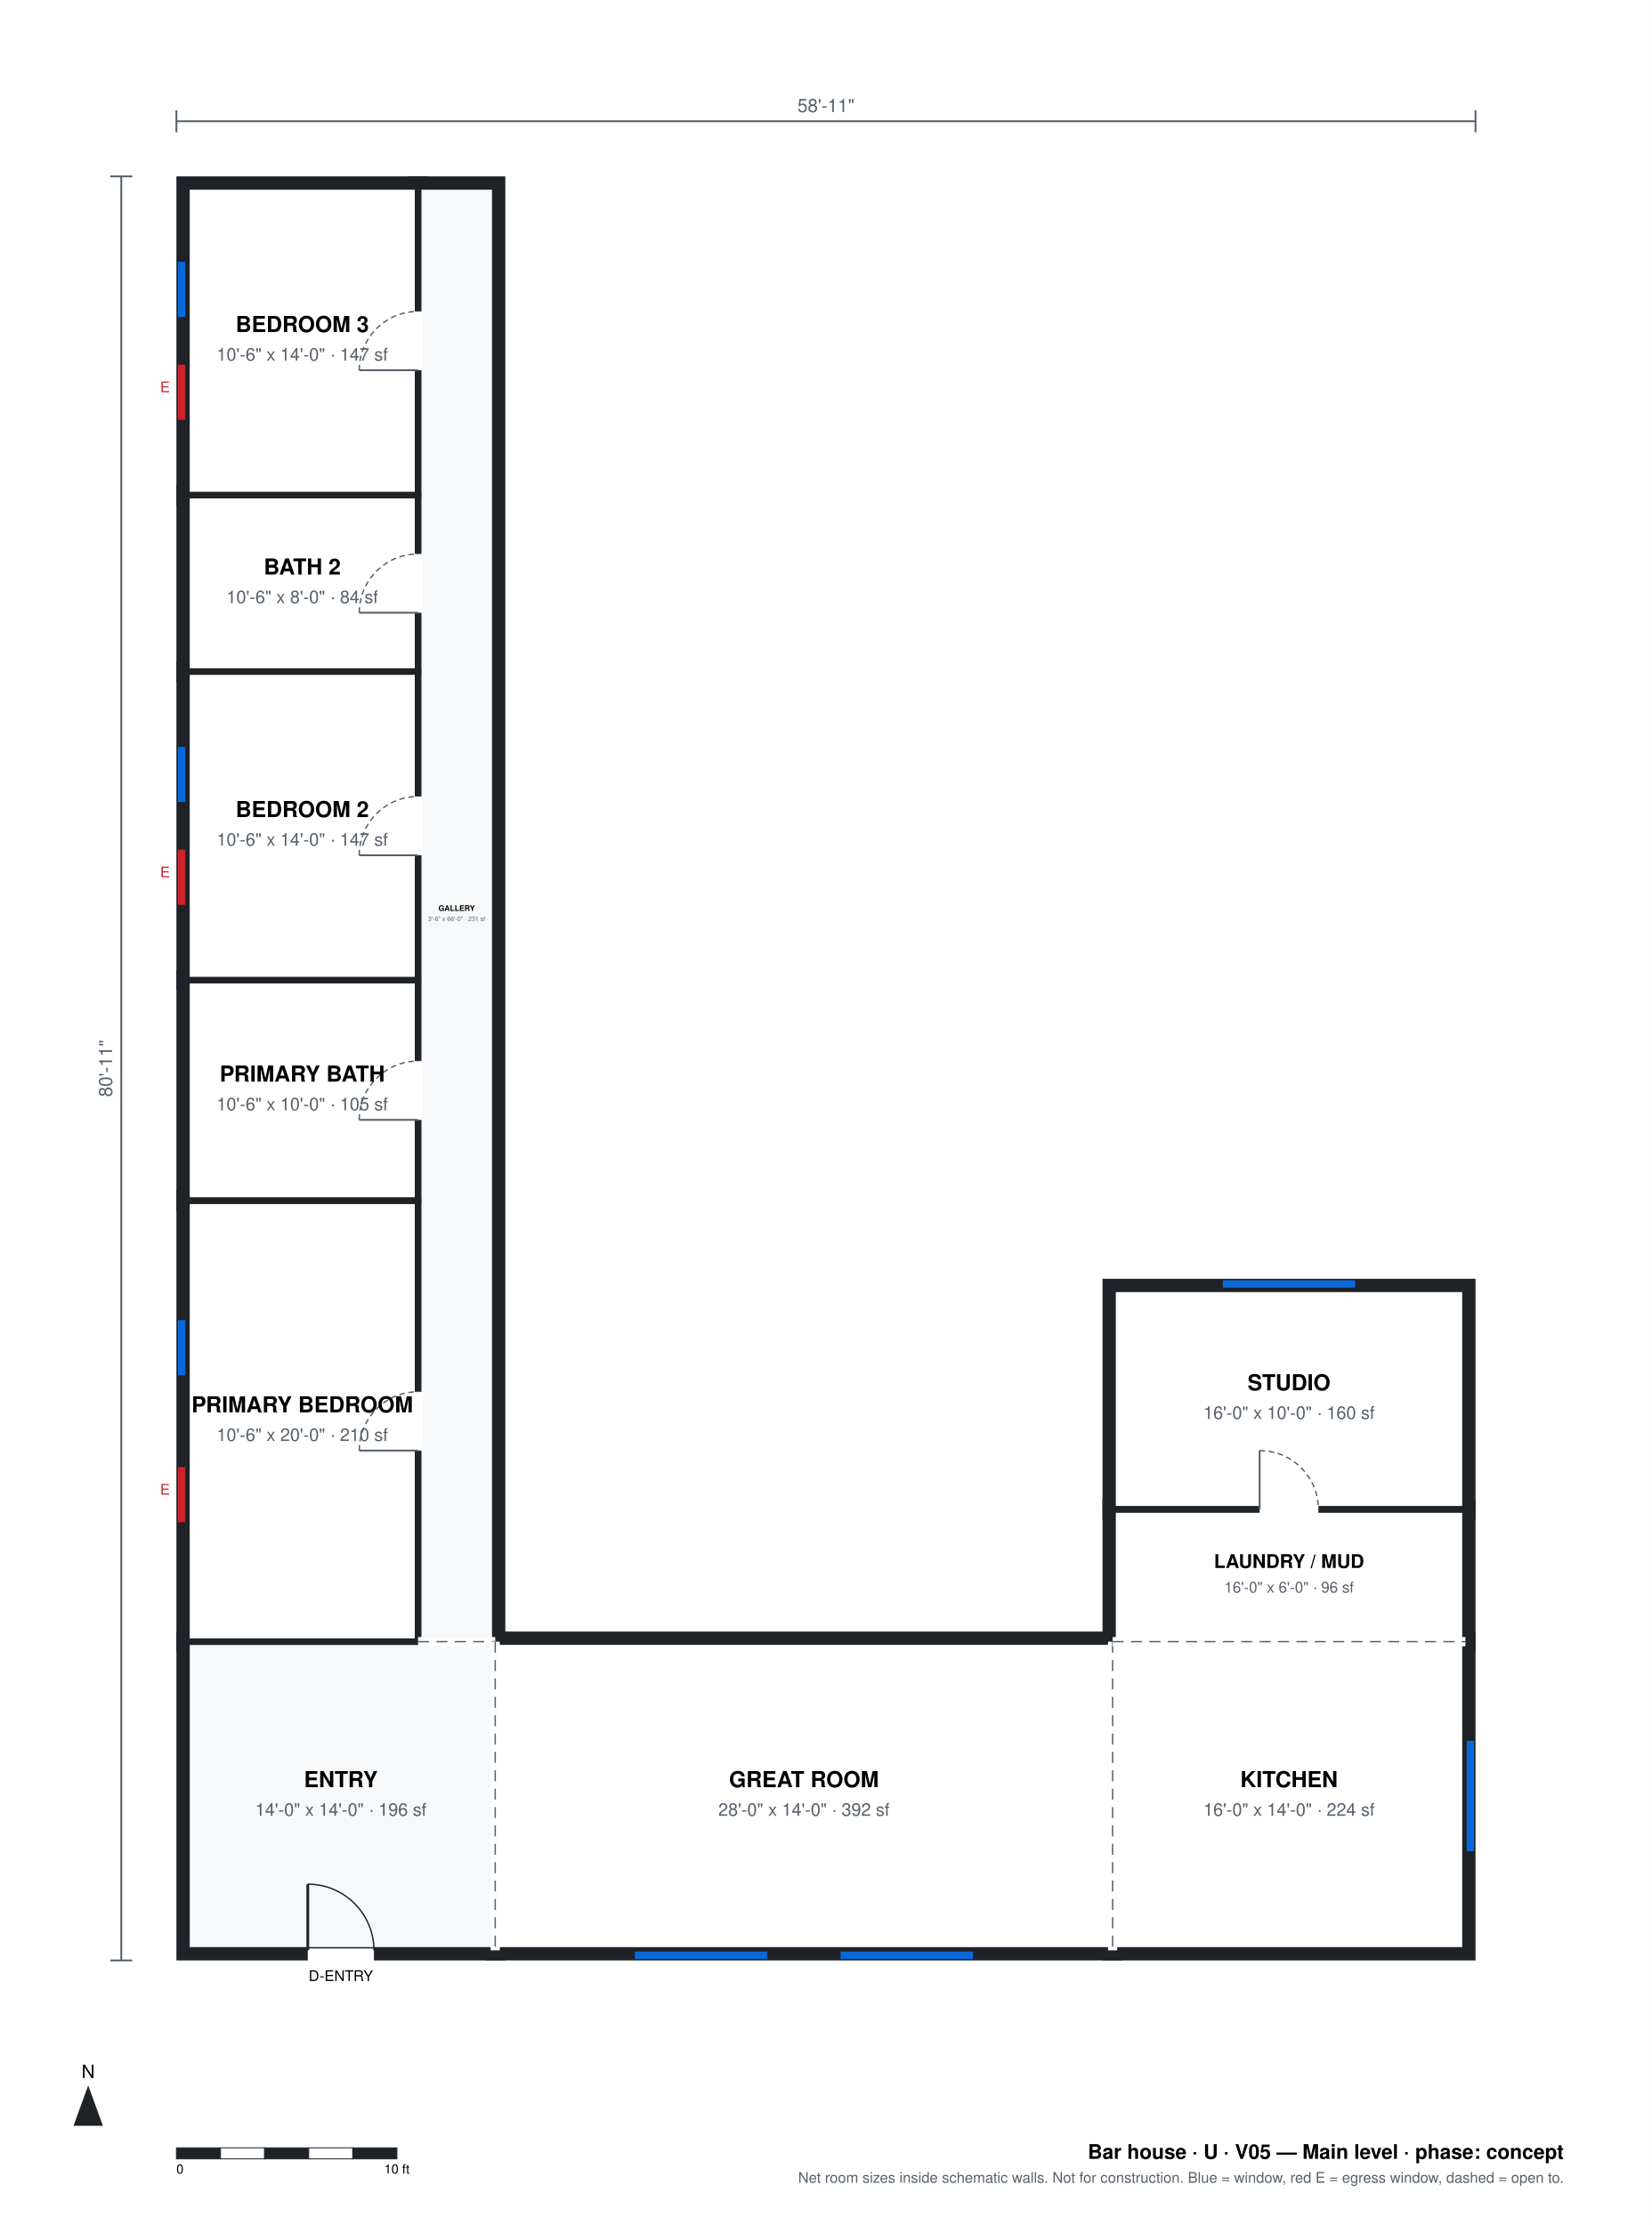
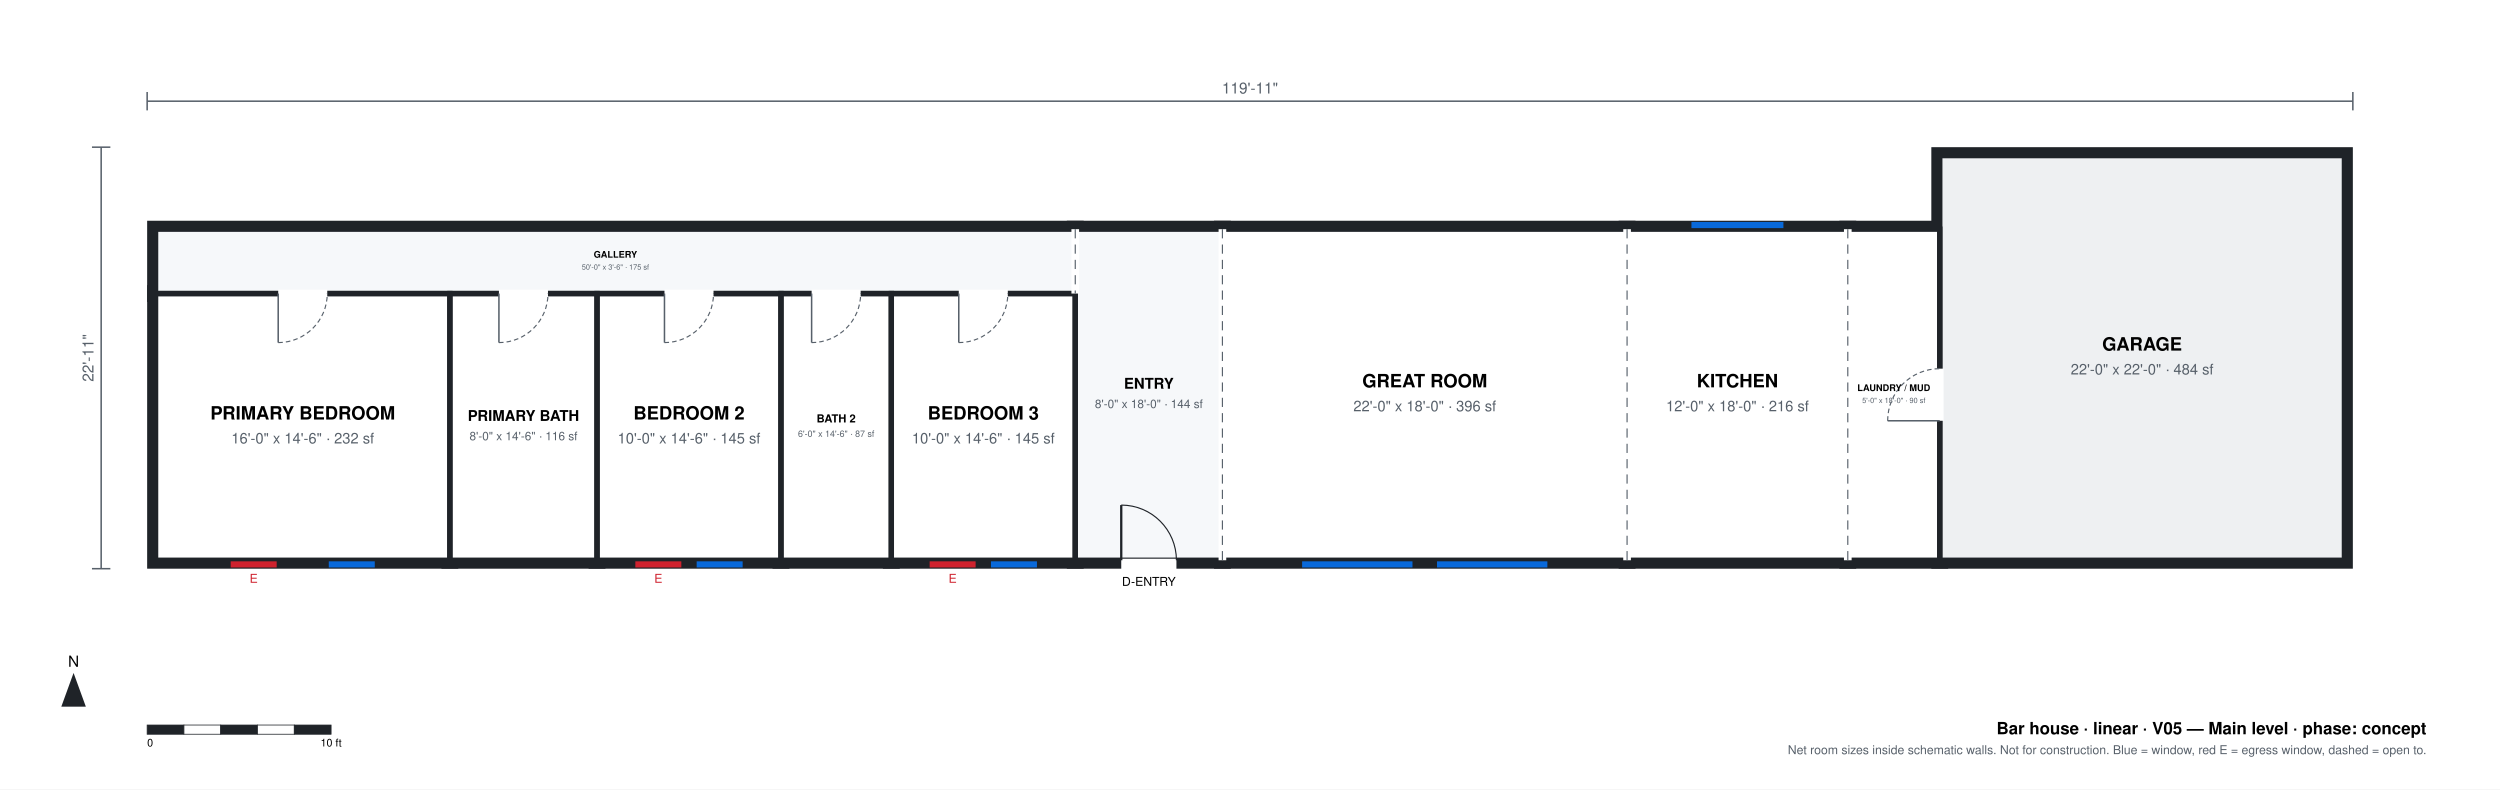
- <svg xmlns="http://www.w3.org/2000/svg" viewBox="0 0 899.0 1211.0" width="18.73in" height="25.23in" font-family="Helvetica, Arial, sans-serif">
+ <svg xmlns="http://www.w3.org/2000/svg" viewBox="0 0 1631.0 515.0" width="33.98in" height="10.73in" font-family="Helvetica, Arial, sans-serif">
  <rect width="100%" height="100%" fill="#ffffff" />
-   <rect x="96.0" y="648.0" width="137.0" height="251.0" fill="#1f2328" />
-   <rect x="96.0" y="528.0" width="137.0" height="131.0" fill="#1f2328" />
-   <rect x="96.0" y="360.0" width="137.0" height="179.0" fill="#1f2328" />
-   <rect x="96.0" y="264.0" width="137.0" height="107.0" fill="#1f2328" />
-   <rect x="96.0" y="96.0" width="137.0" height="179.0" fill="#1f2328" />
-   <rect x="222.0" y="96.0" width="53.0" height="803.0" fill="#1f2328" />
-   <rect x="96.0" y="888.0" width="179.0" height="179.0" fill="#1f2328" />
-   <rect x="264.0" y="888.0" width="347.0" height="179.0" fill="#1f2328" />
-   <rect x="600.0" y="888.0" width="203.0" height="179.0" fill="#1f2328" />
-   <rect x="600.0" y="816.0" width="203.0" height="83.0" fill="#1f2328" />
-   <rect x="600.0" y="696.0" width="203.0" height="131.0" fill="#1f2328" />
-   <rect x="101.5" y="653.5" width="126.0" height="240.0" fill="#ffffff" />
-   <rect x="101.5" y="533.5" width="126.0" height="120.0" fill="#ffffff" />
-   <rect x="101.5" y="365.5" width="126.0" height="168.0" fill="#ffffff" />
-   <rect x="101.5" y="269.5" width="126.0" height="96.0" fill="#ffffff" />
-   <rect x="101.5" y="101.5" width="126.0" height="168.0" fill="#ffffff" />
-   <rect x="227.5" y="101.5" width="42.0" height="792.0" fill="#f6f8fa" />
-   <rect x="101.5" y="893.5" width="168.0" height="168.0" fill="#f6f8fa" />
-   <rect x="269.5" y="893.5" width="336.0" height="168.0" fill="#ffffff" />
-   <rect x="605.5" y="893.5" width="192.0" height="168.0" fill="#ffffff" />
-   <rect x="605.5" y="821.5" width="192.0" height="72.0" fill="#ffffff" />
-   <rect x="605.5" y="701.5" width="192.0" height="120.0" fill="#ffffff" />
-   <rect x="101.5" y="653.5" width="126.0" height="240.0" fill="none" stroke="#1f2328" stroke-width="3.5" />
-   <rect x="101.5" y="533.5" width="126.0" height="120.0" fill="none" stroke="#1f2328" stroke-width="3.5" />
-   <rect x="101.5" y="365.5" width="126.0" height="168.0" fill="none" stroke="#1f2328" stroke-width="3.5" />
-   <rect x="101.5" y="269.5" width="126.0" height="96.0" fill="none" stroke="#1f2328" stroke-width="3.5" />
-   <rect x="101.5" y="101.5" width="126.0" height="168.0" fill="none" stroke="#1f2328" stroke-width="3.5" />
-   <rect x="227.5" y="101.5" width="42.0" height="792.0" fill="none" stroke="#1f2328" stroke-width="3.5" />
-   <rect x="101.5" y="893.5" width="168.0" height="168.0" fill="none" stroke="#1f2328" stroke-width="3.5" />
-   <rect x="269.5" y="893.5" width="336.0" height="168.0" fill="none" stroke="#1f2328" stroke-width="3.5" />
-   <rect x="605.5" y="893.5" width="192.0" height="168.0" fill="none" stroke="#1f2328" stroke-width="3.5" />
-   <rect x="605.5" y="821.5" width="192.0" height="72.0" fill="none" stroke="#1f2328" stroke-width="3.5" />
-   <rect x="605.5" y="701.5" width="192.0" height="120.0" fill="none" stroke="#1f2328" stroke-width="3.5" />
-   <line x1="98.8" y1="798.5" x2="98.8" y2="828.5" stroke="#cf222e" stroke-width="4" />
-   <text x="89.8" y="813.5" font-size="8" fill="#cf222e" text-anchor="middle">E</text>
-   <line x1="98.8" y1="718.5" x2="98.8" y2="748.5" stroke="#0969da" stroke-width="4" />
-   <line x1="98.8" y1="462.5" x2="98.8" y2="492.5" stroke="#cf222e" stroke-width="4" />
-   <text x="89.8" y="477.5" font-size="8" fill="#cf222e" text-anchor="middle">E</text>
-   <line x1="98.8" y1="406.5" x2="98.8" y2="436.5" stroke="#0969da" stroke-width="4" />
-   <line x1="98.8" y1="198.5" x2="98.8" y2="228.5" stroke="#cf222e" stroke-width="4" />
-   <text x="89.8" y="213.5" font-size="8" fill="#cf222e" text-anchor="middle">E</text>
-   <line x1="98.8" y1="142.5" x2="98.8" y2="172.5" stroke="#0969da" stroke-width="4" />
-   <line x1="345.5" y1="1064.2" x2="417.5" y2="1064.2" stroke="#0969da" stroke-width="4" />
-   <line x1="457.5" y1="1064.2" x2="529.5" y2="1064.2" stroke="#0969da" stroke-width="4" />
-   <line x1="800.2" y1="947.5" x2="800.2" y2="1007.5" stroke="#0969da" stroke-width="4" />
-   <line x1="665.5" y1="698.8" x2="737.5" y2="698.8" stroke="#0969da" stroke-width="4" />
-   <rect x="225.0" y="757.5" width="5" height="32.0" fill="#ffffff" />
-   <line x1="227.5" y1="789.5" x2="195.5" y2="789.5" stroke="#57606a" stroke-width="1" />
-   <path d="M 195.5 789.5 A 32.0 32.0 0 0 1 227.5 757.5" fill="none" stroke="#57606a" stroke-width="0.75" stroke-dasharray="3 2" />
-   <rect x="225.0" y="577.5" width="5" height="32.0" fill="#ffffff" />
-   <line x1="227.5" y1="609.5" x2="195.5" y2="609.5" stroke="#57606a" stroke-width="1" />
-   <path d="M 195.5 609.5 A 32.0 32.0 0 0 1 227.5 577.5" fill="none" stroke="#57606a" stroke-width="0.75" stroke-dasharray="3 2" />
-   <rect x="225.0" y="433.5" width="5" height="32.0" fill="#ffffff" />
-   <line x1="227.5" y1="465.5" x2="195.5" y2="465.5" stroke="#57606a" stroke-width="1" />
-   <path d="M 195.5 465.5 A 32.0 32.0 0 0 1 227.5 433.5" fill="none" stroke="#57606a" stroke-width="0.75" stroke-dasharray="3 2" />
-   <rect x="225.0" y="301.5" width="5" height="32.0" fill="#ffffff" />
-   <line x1="227.5" y1="333.5" x2="195.5" y2="333.5" stroke="#57606a" stroke-width="1" />
-   <path d="M 195.5 333.5 A 32.0 32.0 0 0 1 227.5 301.5" fill="none" stroke="#57606a" stroke-width="0.75" stroke-dasharray="3 2" />
-   <rect x="225.0" y="169.5" width="5" height="32.0" fill="#ffffff" />
-   <line x1="227.5" y1="201.5" x2="195.5" y2="201.5" stroke="#57606a" stroke-width="1" />
-   <path d="M 195.5 201.5 A 32.0 32.0 0 0 1 227.5 169.5" fill="none" stroke="#57606a" stroke-width="0.75" stroke-dasharray="3 2" />
-   <rect x="685.5" y="819.0" width="32.0" height="5" fill="#ffffff" />
-   <line x1="685.5" y1="821.5" x2="685.5" y2="789.5" stroke="#57606a" stroke-width="1" />
-   <path d="M 685.5 789.5 A 32.0 32.0 0 0 1 717.5 821.5" fill="none" stroke="#57606a" stroke-width="0.75" stroke-dasharray="3 2" />
-   <rect x="167.5" y="1060.5" width="36.0" height="7.5" fill="#ffffff" />
-   <line x1="167.5" y1="1061.5" x2="167.5" y2="1025.5" stroke="#1f2328" stroke-width="1.5" />
-   <path d="M 167.5 1025.5 A 36.0 36.0 0 0 1 203.5 1061.5" fill="none" stroke="#1f2328" stroke-width="0.75" />
-   <text x="185.5" y="1078.2" font-size="8" text-anchor="middle">D-ENTRY</text>
-   <rect x="227.5" y="891.0" width="42.0" height="5" fill="#ffffff" />
-   <line x1="227.5" y1="893.5" x2="269.5" y2="893.5" stroke="#57606a" stroke-width="0.75" stroke-dasharray="6 4" />
-   <rect x="267.0" y="893.5" width="5" height="168.0" fill="#ffffff" />
-   <line x1="269.5" y1="893.5" x2="269.5" y2="1061.5" stroke="#57606a" stroke-width="0.75" stroke-dasharray="6 4" />
-   <rect x="603.0" y="893.5" width="5" height="168.0" fill="#ffffff" />
-   <line x1="605.5" y1="893.5" x2="605.5" y2="1061.5" stroke="#57606a" stroke-width="0.75" stroke-dasharray="6 4" />
-   <rect x="605.5" y="891.0" width="192.0" height="5" fill="#ffffff" />
-   <line x1="605.5" y1="893.5" x2="797.5" y2="893.5" stroke="#57606a" stroke-width="0.75" stroke-dasharray="6 4" />
-   <text x="164.5" y="768.7" font-size="12.0" font-weight="bold" text-anchor="middle">PRIMARY BEDROOM</text>
-   <text x="164.5" y="784.3" font-size="9.6" text-anchor="middle" fill="#57606a">10'-6" x 20'-0" · 210 sf</text>
-   <text x="164.5" y="588.7" font-size="12.0" font-weight="bold" text-anchor="middle">PRIMARY BATH</text>
-   <text x="164.5" y="604.3" font-size="9.6" text-anchor="middle" fill="#57606a">10'-6" x 10'-0" · 105 sf</text>
-   <text x="164.5" y="444.7" font-size="12.0" font-weight="bold" text-anchor="middle">BEDROOM 2</text>
-   <text x="164.5" y="460.3" font-size="9.6" text-anchor="middle" fill="#57606a">10'-6" x 14'-0" · 147 sf</text>
-   <text x="164.5" y="312.7" font-size="12.0" font-weight="bold" text-anchor="middle">BATH 2</text>
-   <text x="164.5" y="328.3" font-size="9.6" text-anchor="middle" fill="#57606a">10'-6" x 8'-0" · 84 sf</text>
-   <text x="164.5" y="180.7" font-size="12.0" font-weight="bold" text-anchor="middle">BEDROOM 3</text>
-   <text x="164.5" y="196.3" font-size="9.6" text-anchor="middle" fill="#57606a">10'-6" x 14'-0" · 147 sf</text>
-   <text x="248.5" y="495.8" font-size="4.2" font-weight="bold" text-anchor="middle">GALLERY</text>
-   <text x="248.5" y="501.3" font-size="3.4" text-anchor="middle" fill="#57606a">3'-6" x 66'-0" · 231 sf</text>
-   <text x="185.5" y="972.7" font-size="12.0" font-weight="bold" text-anchor="middle">ENTRY</text>
-   <text x="185.5" y="988.3" font-size="9.6" text-anchor="middle" fill="#57606a">14'-0" x 14'-0" · 196 sf</text>
-   <text x="437.5" y="972.7" font-size="12.0" font-weight="bold" text-anchor="middle">GREAT ROOM</text>
-   <text x="437.5" y="988.3" font-size="9.6" text-anchor="middle" fill="#57606a">28'-0" x 14'-0" · 392 sf</text>
-   <text x="701.5" y="972.7" font-size="12.0" font-weight="bold" text-anchor="middle">KITCHEN</text>
-   <text x="701.5" y="988.3" font-size="9.6" text-anchor="middle" fill="#57606a">16'-0" x 14'-0" · 224 sf</text>
-   <text x="701.5" y="853.4" font-size="10.3" font-weight="bold" text-anchor="middle">LAUNDRY / MUD</text>
-   <text x="701.5" y="866.8" font-size="8.2" text-anchor="middle" fill="#57606a">16'-0" x 6'-0" · 96 sf</text>
-   <text x="701.5" y="756.7" font-size="12.0" font-weight="bold" text-anchor="middle">STUDIO</text>
-   <text x="701.5" y="772.3" font-size="9.6" text-anchor="middle" fill="#57606a">16'-0" x 10'-0" · 160 sf</text>
-   <line x1="96.0" y1="66.0" x2="803.0" y2="66.0" stroke="#57606a" />
+   <rect x="96.0" y="186.0" width="203.0" height="185.0" fill="#1f2328" />
+   <rect x="288.0" y="186.0" width="107.0" height="185.0" fill="#1f2328" />
+   <rect x="384.0" y="186.0" width="131.0" height="185.0" fill="#1f2328" />
+   <rect x="504.0" y="186.0" width="83.0" height="185.0" fill="#1f2328" />
+   <rect x="576.0" y="186.0" width="131.0" height="185.0" fill="#1f2328" />
+   <rect x="96.0" y="144.0" width="611.0" height="53.0" fill="#1f2328" />
+   <rect x="696.0" y="144.0" width="107.0" height="227.0" fill="#1f2328" />
+   <rect x="792.0" y="144.0" width="275.0" height="227.0" fill="#1f2328" />
+   <rect x="1056.0" y="144.0" width="155.0" height="227.0" fill="#1f2328" />
+   <rect x="1200.0" y="144.0" width="71.0" height="227.0" fill="#1f2328" />
+   <rect x="1260.0" y="96.0" width="275.0" height="275.0" fill="#1f2328" />
+   <rect x="101.5" y="191.5" width="192.0" height="174.0" fill="#ffffff" />
+   <rect x="293.5" y="191.5" width="96.0" height="174.0" fill="#ffffff" />
+   <rect x="389.5" y="191.5" width="120.0" height="174.0" fill="#ffffff" />
+   <rect x="509.5" y="191.5" width="72.0" height="174.0" fill="#ffffff" />
+   <rect x="581.5" y="191.5" width="120.0" height="174.0" fill="#ffffff" />
+   <rect x="101.5" y="149.5" width="600.0" height="42.0" fill="#f6f8fa" />
+   <rect x="701.5" y="149.5" width="96.0" height="216.0" fill="#f6f8fa" />
+   <rect x="797.5" y="149.5" width="264.0" height="216.0" fill="#ffffff" />
+   <rect x="1061.5" y="149.5" width="144.0" height="216.0" fill="#ffffff" />
+   <rect x="1205.5" y="149.5" width="60.0" height="216.0" fill="#ffffff" />
+   <rect x="1265.5" y="101.5" width="264.0" height="264.0" fill="#eef0f2" />
+   <rect x="101.5" y="191.5" width="192.0" height="174.0" fill="none" stroke="#1f2328" stroke-width="3.5" />
+   <rect x="293.5" y="191.5" width="96.0" height="174.0" fill="none" stroke="#1f2328" stroke-width="3.5" />
+   <rect x="389.5" y="191.5" width="120.0" height="174.0" fill="none" stroke="#1f2328" stroke-width="3.5" />
+   <rect x="509.5" y="191.5" width="72.0" height="174.0" fill="none" stroke="#1f2328" stroke-width="3.5" />
+   <rect x="581.5" y="191.5" width="120.0" height="174.0" fill="none" stroke="#1f2328" stroke-width="3.5" />
+   <rect x="101.5" y="149.5" width="600.0" height="42.0" fill="none" stroke="#1f2328" stroke-width="3.5" />
+   <rect x="701.5" y="149.5" width="96.0" height="216.0" fill="none" stroke="#1f2328" stroke-width="3.5" />
+   <rect x="797.5" y="149.5" width="264.0" height="216.0" fill="none" stroke="#1f2328" stroke-width="3.5" />
+   <rect x="1061.5" y="149.5" width="144.0" height="216.0" fill="none" stroke="#1f2328" stroke-width="3.5" />
+   <rect x="1205.5" y="149.5" width="60.0" height="216.0" fill="none" stroke="#1f2328" stroke-width="3.5" />
+   <rect x="1265.5" y="101.5" width="264.0" height="264.0" fill="none" stroke="#1f2328" stroke-width="3.5" />
+   <line x1="150.5" y1="368.2" x2="180.5" y2="368.2" stroke="#cf222e" stroke-width="4" />
+   <text x="165.5" y="380.2" font-size="8" fill="#cf222e" text-anchor="middle">E</text>
+   <line x1="214.5" y1="368.2" x2="244.5" y2="368.2" stroke="#0969da" stroke-width="4" />
+   <line x1="414.5" y1="368.2" x2="444.5" y2="368.2" stroke="#cf222e" stroke-width="4" />
+   <text x="429.5" y="380.2" font-size="8" fill="#cf222e" text-anchor="middle">E</text>
+   <line x1="454.5" y1="368.2" x2="484.5" y2="368.2" stroke="#0969da" stroke-width="4" />
+   <line x1="606.5" y1="368.2" x2="636.5" y2="368.2" stroke="#cf222e" stroke-width="4" />
+   <text x="621.5" y="380.2" font-size="8" fill="#cf222e" text-anchor="middle">E</text>
+   <line x1="646.5" y1="368.2" x2="676.5" y2="368.2" stroke="#0969da" stroke-width="4" />
+   <line x1="849.5" y1="368.2" x2="921.5" y2="368.2" stroke="#0969da" stroke-width="4" />
+   <line x1="937.5" y1="368.2" x2="1009.5" y2="368.2" stroke="#0969da" stroke-width="4" />
+   <line x1="1103.5" y1="146.8" x2="1163.5" y2="146.8" stroke="#0969da" stroke-width="4" />
+   <rect x="181.5" y="189.0" width="32.0" height="5" fill="#ffffff" />
+   <line x1="181.5" y1="191.5" x2="181.5" y2="223.5" stroke="#57606a" stroke-width="1" />
+   <path d="M 181.5 223.5 A 32.0 32.0 0 0 0 213.5 191.5" fill="none" stroke="#57606a" stroke-width="0.75" stroke-dasharray="3 2" />
+   <rect x="325.5" y="189.0" width="32.0" height="5" fill="#ffffff" />
+   <line x1="325.5" y1="191.5" x2="325.5" y2="223.5" stroke="#57606a" stroke-width="1" />
+   <path d="M 325.5 223.5 A 32.0 32.0 0 0 0 357.5 191.5" fill="none" stroke="#57606a" stroke-width="0.75" stroke-dasharray="3 2" />
+   <rect x="433.5" y="189.0" width="32.0" height="5" fill="#ffffff" />
+   <line x1="433.5" y1="191.5" x2="433.5" y2="223.5" stroke="#57606a" stroke-width="1" />
+   <path d="M 433.5 223.5 A 32.0 32.0 0 0 0 465.5 191.5" fill="none" stroke="#57606a" stroke-width="0.75" stroke-dasharray="3 2" />
+   <rect x="529.5" y="189.0" width="32.0" height="5" fill="#ffffff" />
+   <line x1="529.5" y1="191.5" x2="529.5" y2="223.5" stroke="#57606a" stroke-width="1" />
+   <path d="M 529.5 223.5 A 32.0 32.0 0 0 0 561.5 191.5" fill="none" stroke="#57606a" stroke-width="0.75" stroke-dasharray="3 2" />
+   <rect x="625.5" y="189.0" width="32.0" height="5" fill="#ffffff" />
+   <line x1="625.5" y1="191.5" x2="625.5" y2="223.5" stroke="#57606a" stroke-width="1" />
+   <path d="M 625.5 223.5 A 32.0 32.0 0 0 0 657.5 191.5" fill="none" stroke="#57606a" stroke-width="0.75" stroke-dasharray="3 2" />
+   <rect x="1263.0" y="240.5" width="5" height="34.0" fill="#ffffff" />
+   <line x1="1265.5" y1="274.5" x2="1231.5" y2="274.5" stroke="#57606a" stroke-width="1" />
+   <path d="M 1231.5 274.5 A 34.0 34.0 0 0 1 1265.5 240.5" fill="none" stroke="#57606a" stroke-width="0.75" stroke-dasharray="3 2" />
+   <rect x="731.5" y="364.5" width="36.0" height="7.5" fill="#ffffff" />
+   <line x1="731.5" y1="365.5" x2="731.5" y2="329.5" stroke="#1f2328" stroke-width="1.5" />
+   <path d="M 731.5 329.5 A 36.0 36.0 0 0 1 767.5 365.5" fill="none" stroke="#1f2328" stroke-width="0.75" />
+   <text x="749.5" y="382.2" font-size="8" text-anchor="middle">D-ENTRY</text>
+   <rect x="699.0" y="149.5" width="5" height="42.0" fill="#ffffff" />
+   <line x1="701.5" y1="149.5" x2="701.5" y2="191.5" stroke="#57606a" stroke-width="0.75" stroke-dasharray="6 4" />
+   <rect x="795.0" y="149.5" width="5" height="216.0" fill="#ffffff" />
+   <line x1="797.5" y1="149.5" x2="797.5" y2="365.5" stroke="#57606a" stroke-width="0.75" stroke-dasharray="6 4" />
+   <rect x="1059.0" y="149.5" width="5" height="216.0" fill="#ffffff" />
+   <line x1="1061.5" y1="149.5" x2="1061.5" y2="365.5" stroke="#57606a" stroke-width="0.75" stroke-dasharray="6 4" />
+   <rect x="1203.0" y="149.5" width="5" height="216.0" fill="#ffffff" />
+   <line x1="1205.5" y1="149.5" x2="1205.5" y2="365.5" stroke="#57606a" stroke-width="0.75" stroke-dasharray="6 4" />
+   <text x="197.5" y="273.7" font-size="12.0" font-weight="bold" text-anchor="middle">PRIMARY BEDROOM</text>
+   <text x="197.5" y="289.3" font-size="9.6" text-anchor="middle" fill="#57606a">16'-0" x 14'-6" · 232 sf</text>
+   <text x="341.5" y="274.6" font-size="9.7" font-weight="bold" text-anchor="middle">PRIMARY BATH</text>
+   <text x="341.5" y="287.2" font-size="7.7" text-anchor="middle" fill="#57606a">8'-0" x 14'-6" · 116 sf</text>
+   <text x="449.5" y="273.7" font-size="12.0" font-weight="bold" text-anchor="middle">BEDROOM 2</text>
+   <text x="449.5" y="289.3" font-size="9.6" text-anchor="middle" fill="#57606a">10'-0" x 14'-6" · 145 sf</text>
+   <text x="545.5" y="275.6" font-size="7.3" font-weight="bold" text-anchor="middle">BATH 2</text>
+   <text x="545.5" y="285.0" font-size="5.8" text-anchor="middle" fill="#57606a">6'-0" x 14'-6" · 87 sf</text>
+   <text x="641.5" y="273.7" font-size="12.0" font-weight="bold" text-anchor="middle">BEDROOM 3</text>
+   <text x="641.5" y="289.3" font-size="9.6" text-anchor="middle" fill="#57606a">10'-0" x 14'-6" · 145 sf</text>
+   <text x="401.5" y="168.1" font-size="6.0" font-weight="bold" text-anchor="middle">GALLERY</text>
+   <text x="401.5" y="175.9" font-size="4.8" text-anchor="middle" fill="#57606a">50'-0" x 3'-6" · 175 sf</text>
+   <text x="749.5" y="253.6" font-size="9.7" font-weight="bold" text-anchor="middle">ENTRY</text>
+   <text x="749.5" y="266.2" font-size="7.7" text-anchor="middle" fill="#57606a">8'-0" x 18'-0" · 144 sf</text>
+   <text x="929.5" y="252.7" font-size="12.0" font-weight="bold" text-anchor="middle">GREAT ROOM</text>
+   <text x="929.5" y="268.3" font-size="9.6" text-anchor="middle" fill="#57606a">22'-0" x 18'-0" · 396 sf</text>
+   <text x="1133.5" y="252.7" font-size="12.0" font-weight="bold" text-anchor="middle">KITCHEN</text>
+   <text x="1133.5" y="268.3" font-size="9.6" text-anchor="middle" fill="#57606a">12'-0" x 18'-0" · 216 sf</text>
+   <text x="1235.5" y="255.1" font-size="6.0" font-weight="bold" text-anchor="middle">LAUNDRY / MUD</text>
+   <text x="1235.5" y="262.9" font-size="4.8" text-anchor="middle" fill="#57606a">5'-0" x 18'-0" · 90 sf</text>
+   <text x="1397.5" y="228.7" font-size="12.0" font-weight="bold" text-anchor="middle">GARAGE</text>
+   <text x="1397.5" y="244.3" font-size="9.6" text-anchor="middle" fill="#57606a">22'-0" x 22'-0" · 484 sf</text>
+   <line x1="96.0" y1="66.0" x2="1535.0" y2="66.0" stroke="#57606a" />
  <line x1="96.0" y1="60.0" x2="96.0" y2="72.0" stroke="#57606a" />
-   <line x1="803.0" y1="60.0" x2="803.0" y2="72.0" stroke="#57606a" />
-   <text x="449.5" y="61.0" font-size="10" text-anchor="middle" fill="#57606a">58'-11"</text>
-   <line x1="66.0" y1="96.0" x2="66.0" y2="1067.0" stroke="#57606a" />
+   <line x1="1535.0" y1="60.0" x2="1535.0" y2="72.0" stroke="#57606a" />
+   <text x="815.5" y="61.0" font-size="10" text-anchor="middle" fill="#57606a">119'-11"</text>
+   <line x1="66.0" y1="96.0" x2="66.0" y2="371.0" stroke="#57606a" />
  <line x1="60.0" y1="96.0" x2="72.0" y2="96.0" stroke="#57606a" />
-   <line x1="60.0" y1="1067.0" x2="72.0" y2="1067.0" stroke="#57606a" />
-   <text x="61.0" y="581.5" font-size="10" text-anchor="middle" fill="#57606a" transform="rotate(-90 61.0 581.5)">80'-11"</text>
-   <polygon points="48.0,1135.0 40.0,1157.0 56.0,1157.0" fill="#1f2328" />
-   <text x="48.0" y="1131.0" font-size="10" text-anchor="middle">N</text>
-   <rect x="96.0" y="1169.0" width="24" height="6" fill="#1f2328" stroke="#1f2328" stroke-width="0.5" />
-   <rect x="120.0" y="1169.0" width="24" height="6" fill="#ffffff" stroke="#1f2328" stroke-width="0.5" />
-   <rect x="144.0" y="1169.0" width="24" height="6" fill="#1f2328" stroke="#1f2328" stroke-width="0.5" />
-   <rect x="168.0" y="1169.0" width="24" height="6" fill="#ffffff" stroke="#1f2328" stroke-width="0.5" />
-   <rect x="192.0" y="1169.0" width="24" height="6" fill="#1f2328" stroke="#1f2328" stroke-width="0.5" />
-   <text x="96.0" y="1183.0" font-size="7">0</text>
-   <text x="216.0" y="1183.0" font-size="7" text-anchor="middle">10 ft</text>
-   <text x="851.0" y="1175.0" font-size="11" text-anchor="end" font-weight="bold">Bar house · U · V05 — Main level · phase: concept</text>
-   <text x="851.0" y="1188.0" font-size="8" text-anchor="end" fill="#57606a">Net room sizes inside schematic walls. Not for construction. Blue = window, red E = egress window, dashed = open to.</text>
+   <line x1="60.0" y1="371.0" x2="72.0" y2="371.0" stroke="#57606a" />
+   <text x="61.0" y="233.5" font-size="10" text-anchor="middle" fill="#57606a" transform="rotate(-90 61.0 233.5)">22'-11"</text>
+   <polygon points="48.0,439.0 40.0,461.0 56.0,461.0" fill="#1f2328" />
+   <text x="48.0" y="435.0" font-size="10" text-anchor="middle">N</text>
+   <rect x="96.0" y="473.0" width="24" height="6" fill="#1f2328" stroke="#1f2328" stroke-width="0.5" />
+   <rect x="120.0" y="473.0" width="24" height="6" fill="#ffffff" stroke="#1f2328" stroke-width="0.5" />
+   <rect x="144.0" y="473.0" width="24" height="6" fill="#1f2328" stroke="#1f2328" stroke-width="0.5" />
+   <rect x="168.0" y="473.0" width="24" height="6" fill="#ffffff" stroke="#1f2328" stroke-width="0.5" />
+   <rect x="192.0" y="473.0" width="24" height="6" fill="#1f2328" stroke="#1f2328" stroke-width="0.5" />
+   <text x="96.0" y="487.0" font-size="7">0</text>
+   <text x="216.0" y="487.0" font-size="7" text-anchor="middle">10 ft</text>
+   <text x="1583.0" y="479.0" font-size="11" text-anchor="end" font-weight="bold">Bar house · linear · V05 — Main level · phase: concept</text>
+   <text x="1583.0" y="492.0" font-size="8" text-anchor="end" fill="#57606a">Net room sizes inside schematic walls. Not for construction. Blue = window, red E = egress window, dashed = open to.</text>
</svg>
